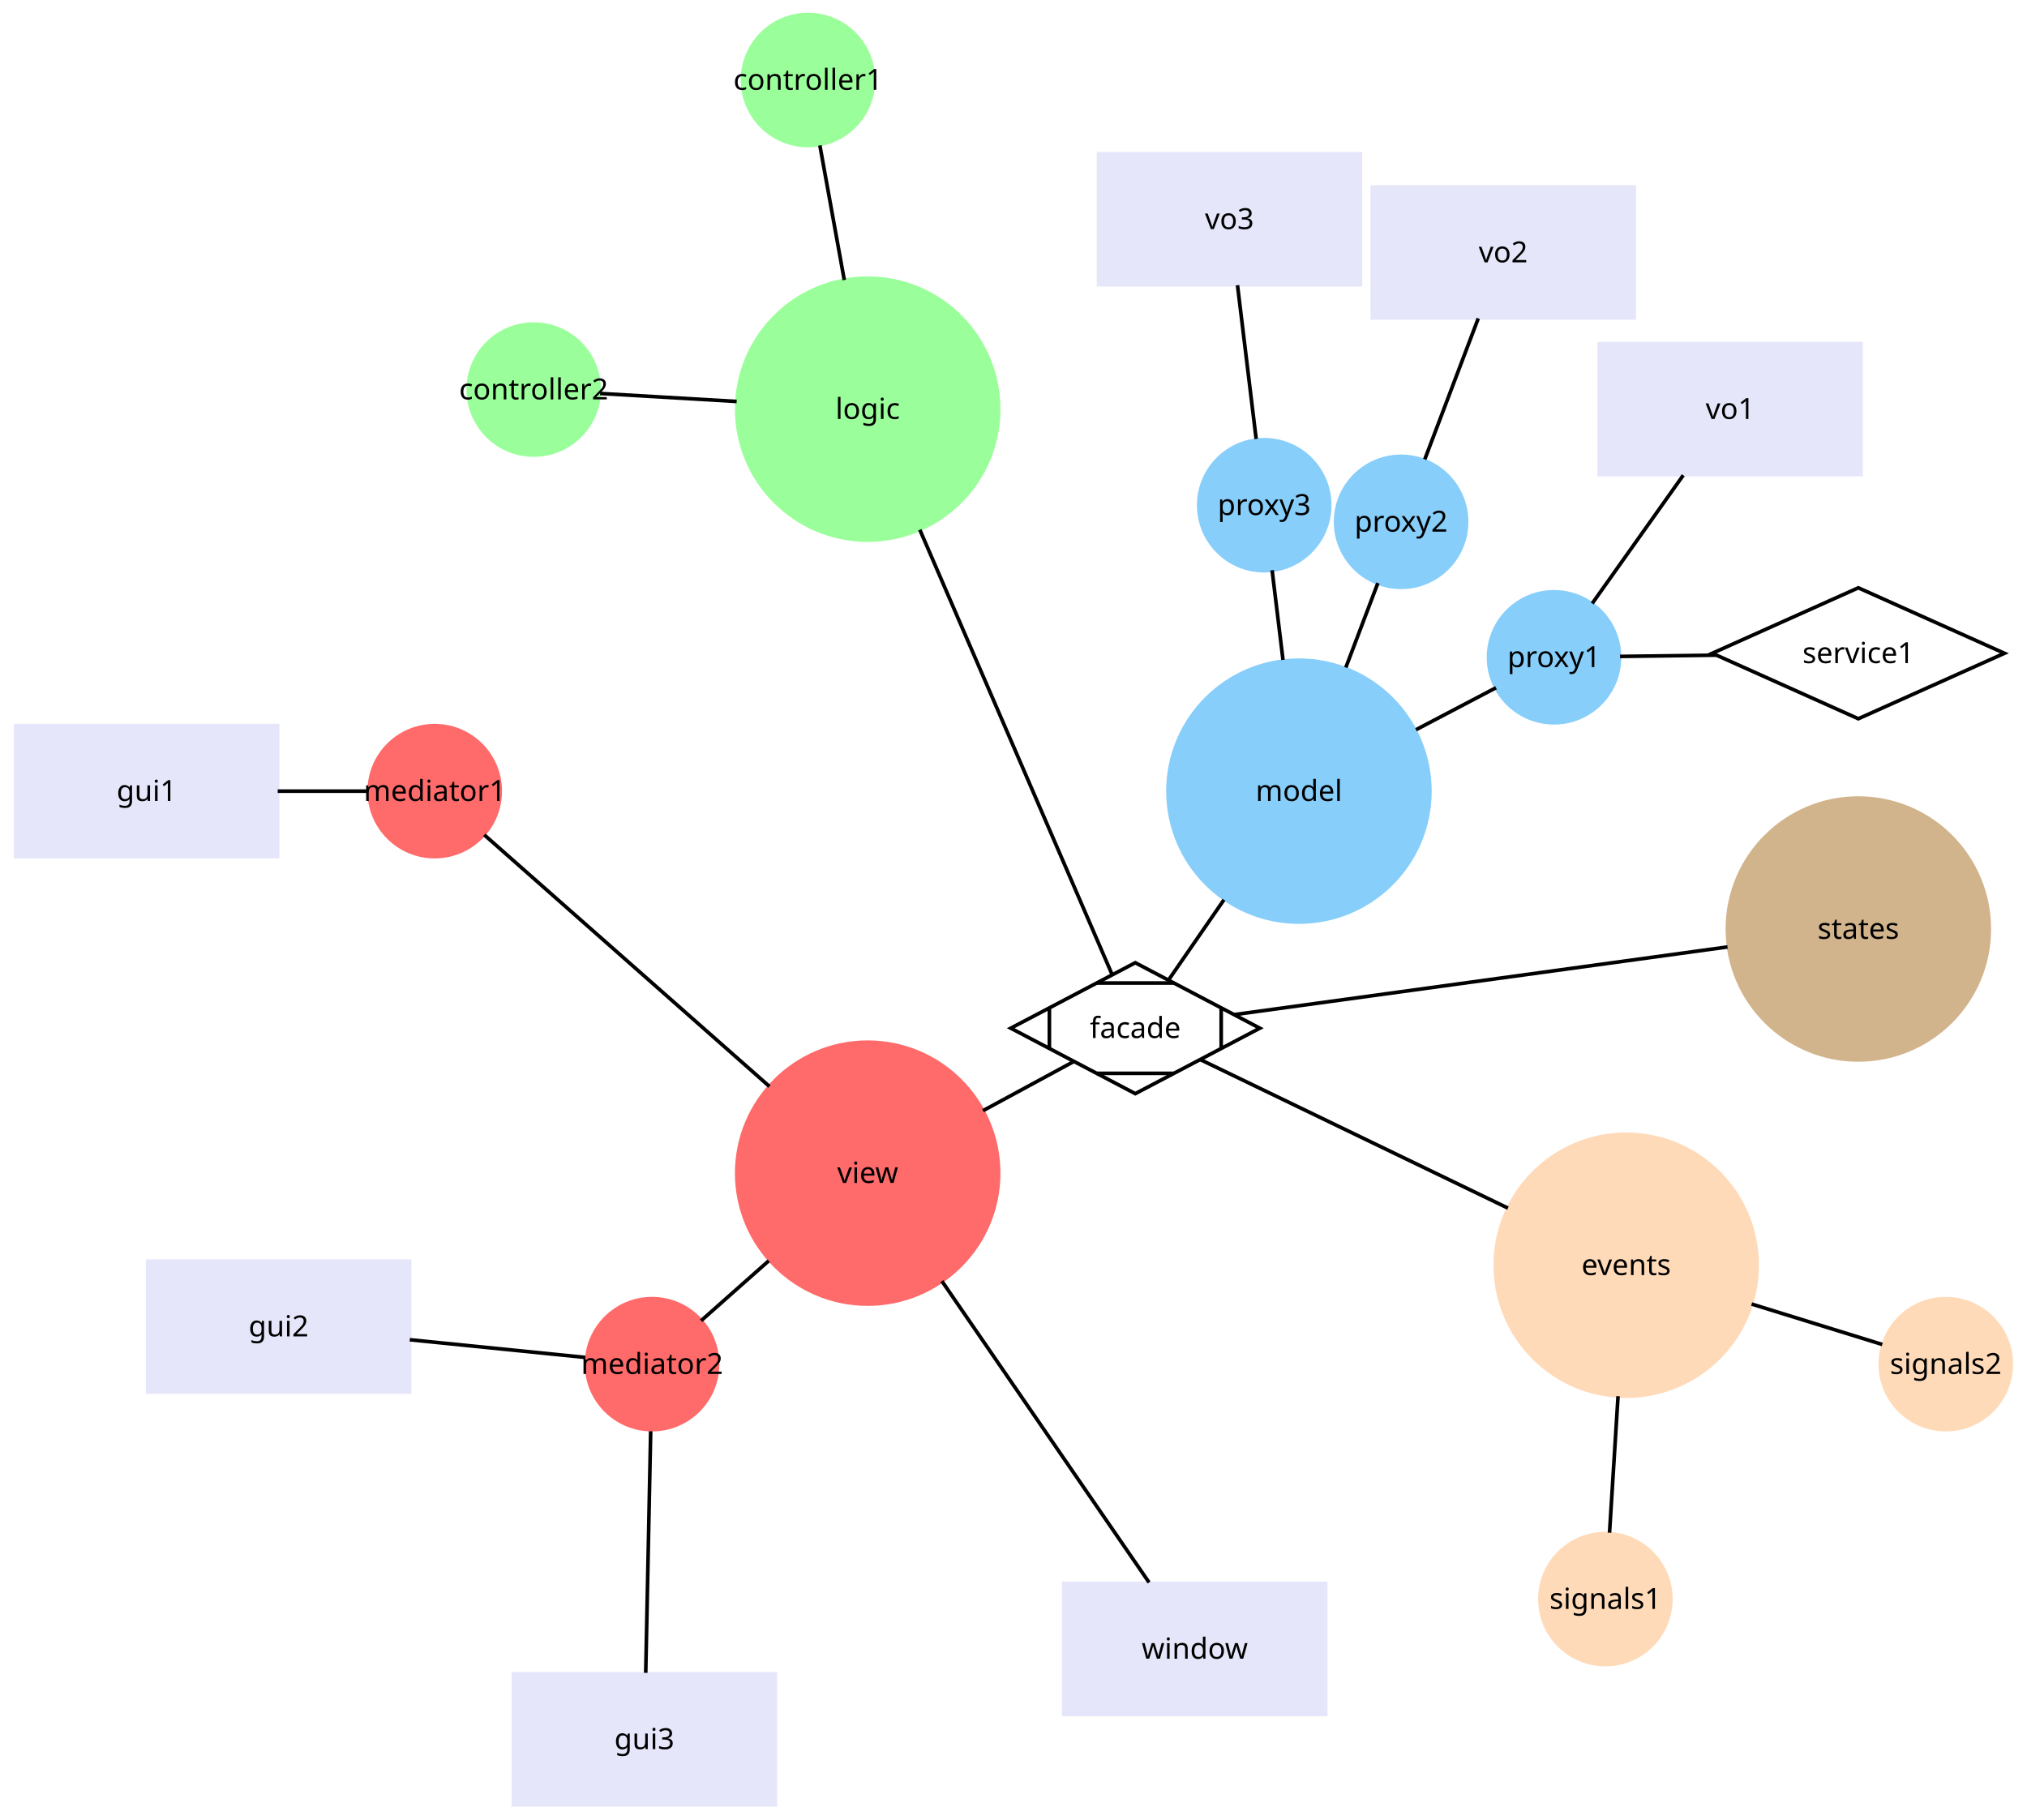
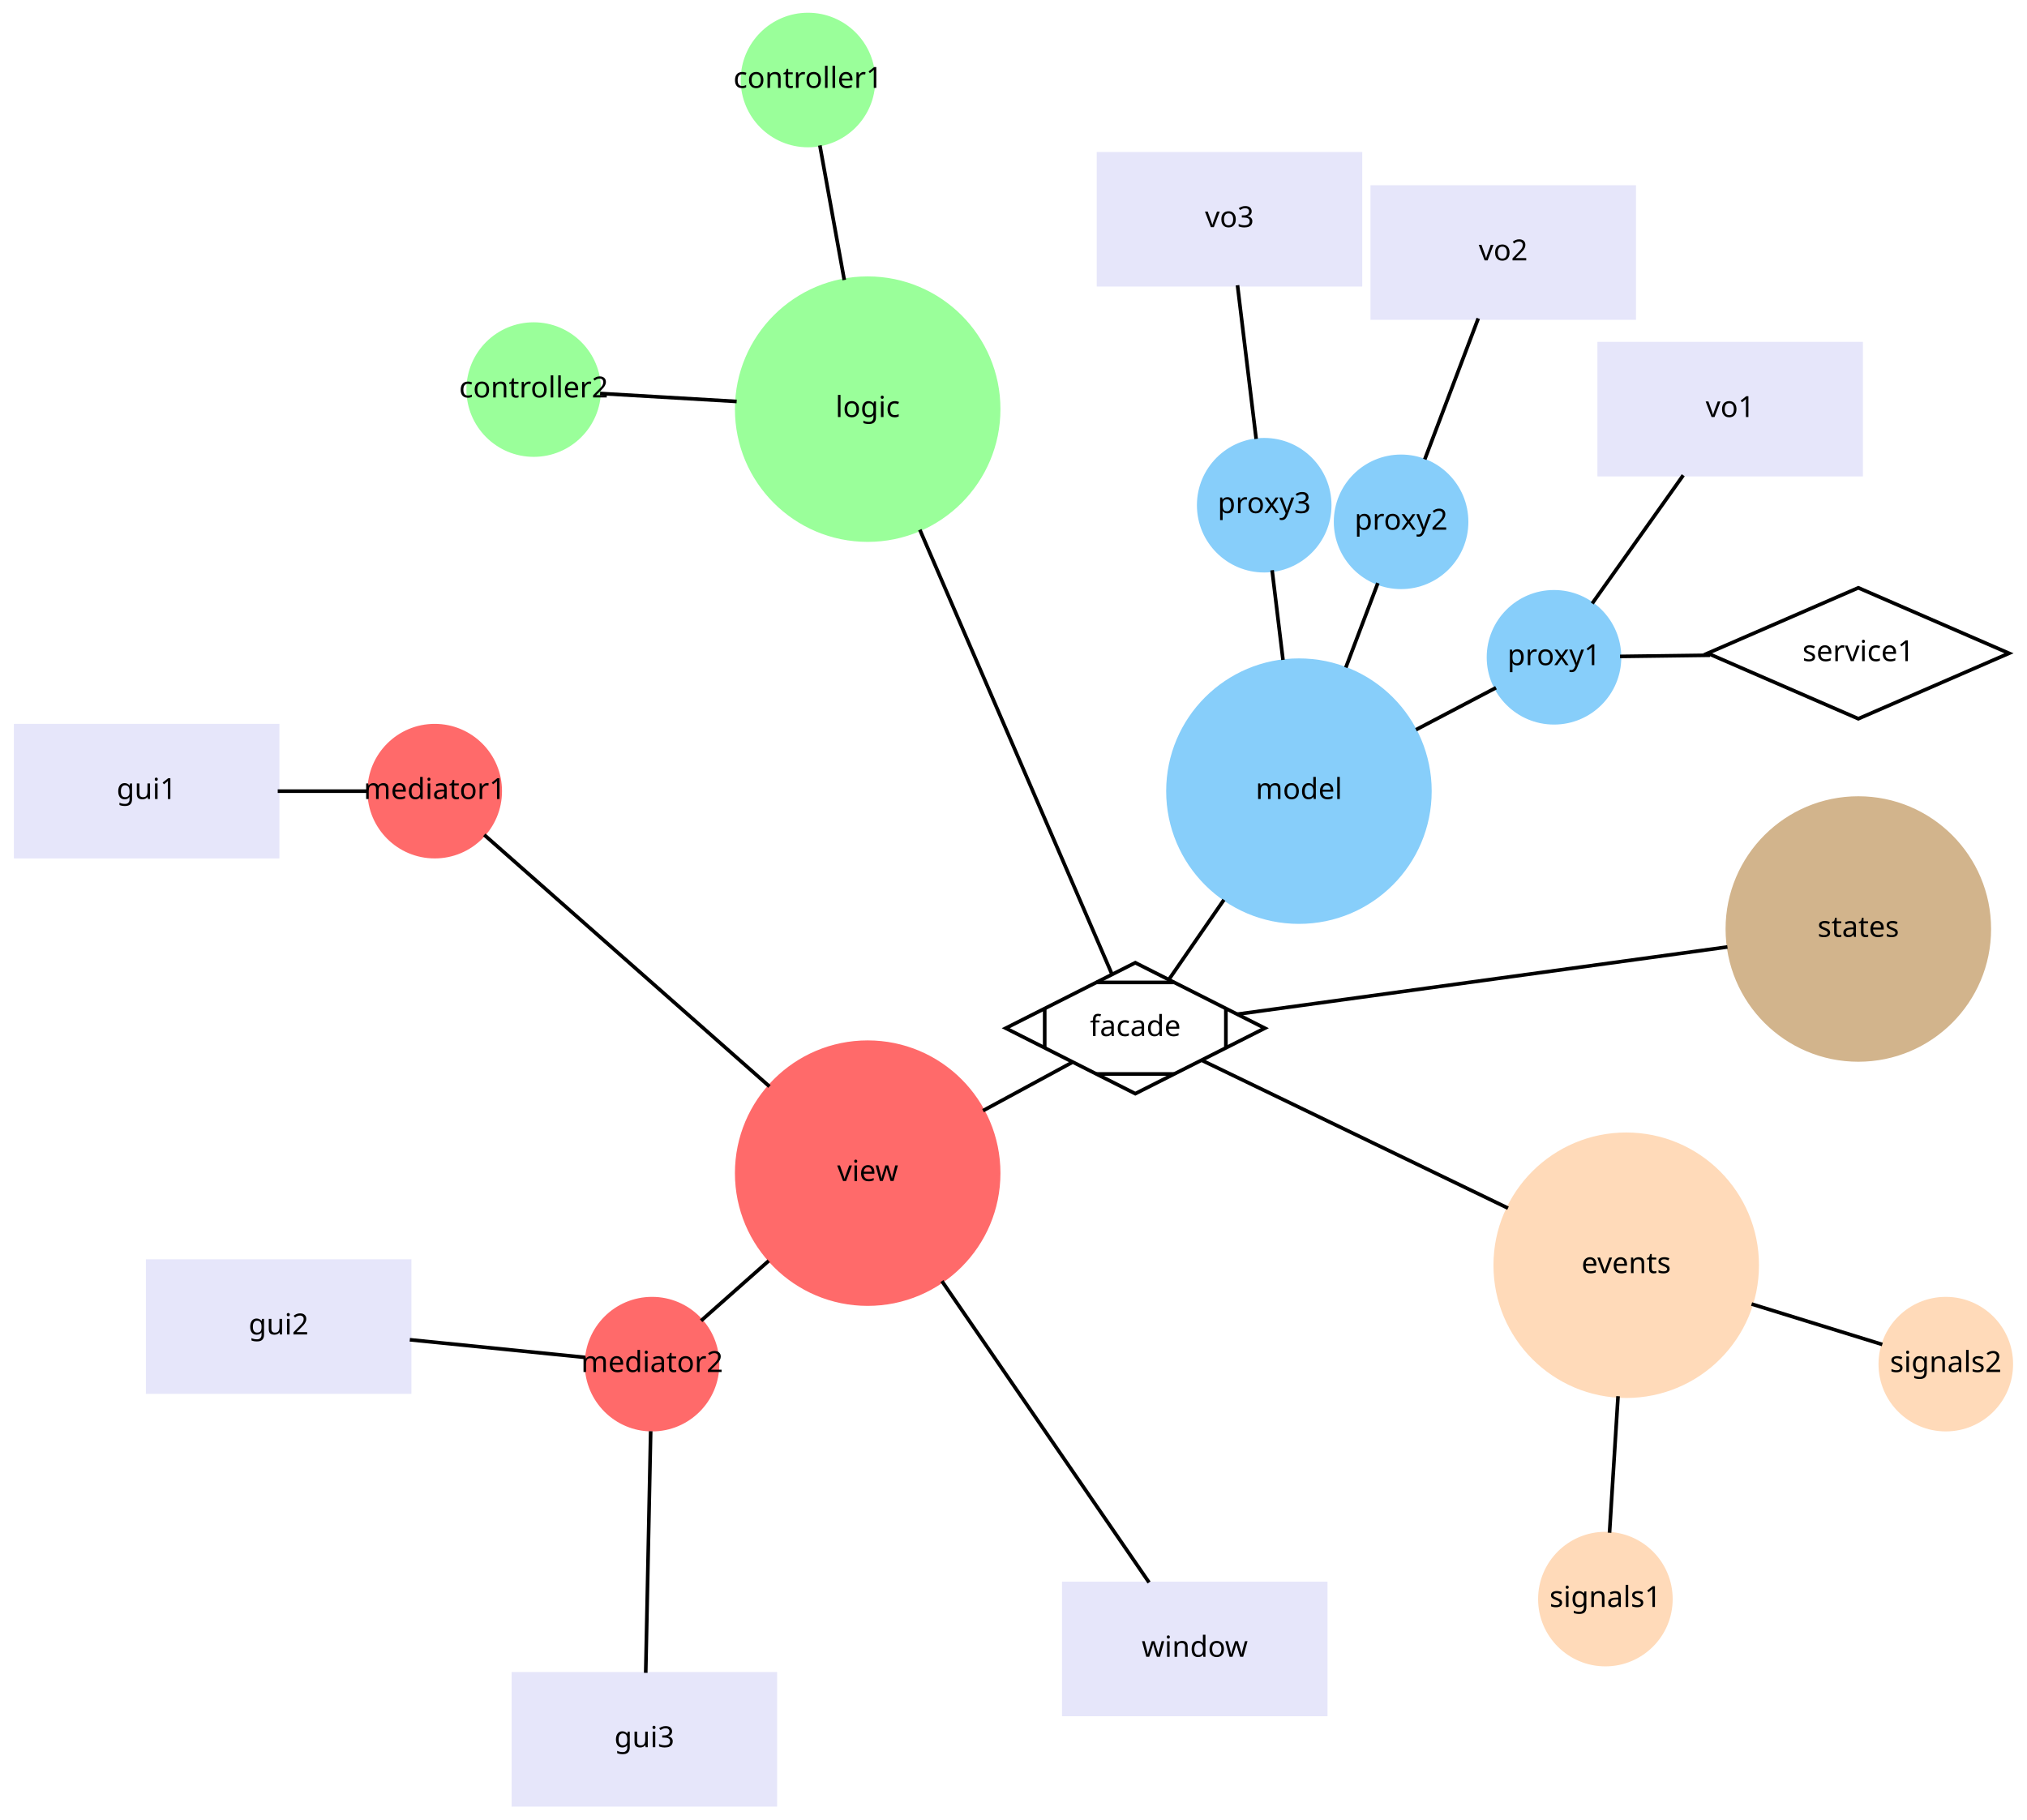
<svg xmlns="http://www.w3.org/2000/svg" width="557pt" height="500pt" viewBox="0.00 0.00 556.65 500.26">
  <g id="graph1" class="graph" transform="scale(1 1) rotate(0) translate(4 496.262)">
    <polygon fill="white" stroke="white" points="-4,5 -4,-496.262 553.646,-496.262 553.646,5 -4,5" />
    <g id="node1" class="node">
-       <polygon fill="none" stroke="black" points="307.809,-231.541 273.569,-213.541 307.809,-195.541 342.05,-213.541 307.809,-231.541" />
-       <polyline fill="none" stroke="black" points="284.19,-219.125 284.19,-207.957 " />
-       <polyline fill="none" stroke="black" points="297.188,-201.125 318.431,-201.125 " />
-       <polyline fill="none" stroke="black" points="331.428,-207.957 331.428,-219.125 " />
-       <polyline fill="none" stroke="black" points="318.431,-225.957 297.188,-225.957 " />
-       <text text-anchor="middle" x="307.809" y="-210.841" font-family="Verdana" font-size="8.00">facade</text>
+       <polygon fill="none" stroke="black" points="307.809,-231.541 272.194,-213.541 307.809,-195.541 343.425,-213.541 307.809,-231.541" />
+       <polyline fill="none" stroke="black" points="282.904,-218.954 282.904,-208.128 " />
+       <polyline fill="none" stroke="black" points="297.099,-200.954 318.519,-200.954 " />
+       <polyline fill="none" stroke="black" points="332.715,-208.128 332.715,-218.954 " />
+       <polyline fill="none" stroke="black" points="318.519,-226.128 297.099,-226.128 " />
+       <text text-anchor="middle" x="307.809" y="-211.375" font-family="Verdana" font-size="8.00">facade</text>
    </g>
    <g id="node3" class="node">
      <ellipse fill="lightskyblue" stroke="lightskyblue" cx="352.8" cy="-278.721" rx="36" ry="36" />
-       <text text-anchor="middle" x="352.8" y="-276.021" font-family="Verdana" font-size="8.00">model</text>
+       <text text-anchor="middle" x="352.8" y="-276.555" font-family="Verdana" font-size="8.00">model</text>
    </g>
    <g id="edge6" class="edge">
      <path fill="none" stroke="black" d="M317.131,-227.046C321.507,-233.385 326.909,-241.212 332.174,-248.839" />
    </g>
    <g id="node7" class="node">
      <ellipse fill="#9aff9a" stroke="#9aff9a" cx="234.236" cy="-383.76" rx="36" ry="36" />
-       <text text-anchor="middle" x="234.236" y="-381.06" font-family="Verdana" font-size="8.00">logic</text>
+       <text text-anchor="middle" x="234.236" y="-381.594" font-family="Verdana" font-size="8.00">logic</text>
    </g>
    <g id="edge4" class="edge">
      <path fill="none" stroke="black" d="M301.409,-228.349C289.697,-255.446 264.554,-313.616 248.57,-350.597" />
    </g>
    <g id="node10" class="node">
      <ellipse fill="#ff6a6a" stroke="#ff6a6a" cx="234.236" cy="-173.683" rx="36" ry="36" />
-       <text text-anchor="middle" x="234.236" y="-170.983" font-family="Verdana" font-size="8.00">view</text>
+       <text text-anchor="middle" x="234.236" y="-171.516" font-family="Verdana" font-size="8.00">view</text>
    </g>
    <g id="edge2" class="edge">
-       <path fill="none" stroke="black" d="M290.745,-204.296C283.359,-200.295 274.466,-195.478 265.945,-190.861" />
+       <path fill="none" stroke="black" d="M290.373,-204.095C283.065,-200.136 274.331,-195.404 265.955,-190.866" />
    </g>
    <g id="node13" class="node">
      <ellipse fill="peachpuff" stroke="peachpuff" cx="442.781" cy="-148.361" rx="36" ry="36" />
-       <text text-anchor="middle" x="442.781" y="-145.661" font-family="Verdana" font-size="8.00">events</text>
+       <text text-anchor="middle" x="442.781" y="-146.194" font-family="Verdana" font-size="8.00">events</text>
    </g>
    <g id="edge8" class="edge">
-       <path fill="none" stroke="black" d="M325.733,-204.886C347.245,-194.497 383.733,-176.876 410.262,-164.065" />
+       <path fill="none" stroke="black" d="M326.294,-204.615C347.881,-194.19 383.982,-176.756 410.283,-164.055" />
    </g>
    <g id="node16" class="node">
      <ellipse fill="tan" stroke="tan" cx="506.597" cy="-240.814" rx="36" ry="36" />
-       <text text-anchor="middle" x="506.597" y="-238.114" font-family="Verdana" font-size="8.00">states</text>
+       <text text-anchor="middle" x="506.597" y="-238.647" font-family="Verdana" font-size="8.00">states</text>
    </g>
    <g id="edge10" class="edge">
-       <path fill="none" stroke="black" d="M335.033,-217.276C370.23,-222.105 431.622,-230.527 470.63,-235.879" />
+       <path fill="none" stroke="black" d="M335.869,-217.391C371.187,-222.236 431.902,-230.566 470.604,-235.876" />
    </g>
    <g id="node2" class="node">
-       <polygon fill="none" stroke="black" points="506.597,-334.629 466.433,-316.629 506.597,-298.629 546.761,-316.629 506.597,-334.629" />
-       <text text-anchor="middle" x="506.597" y="-313.929" font-family="Verdana" font-size="8.00">service1</text>
+       <polygon fill="none" stroke="black" points="506.597,-334.629 465.171,-316.629 506.597,-298.629 548.023,-316.629 506.597,-334.629" />
+       <text text-anchor="middle" x="506.597" y="-314.462" font-family="Verdana" font-size="8.00">service1</text>
    </g>
    <g id="node4" class="node">
      <ellipse fill="lightskyblue" stroke="lightskyblue" cx="422.928" cy="-315.527" rx="18" ry="18" />
-       <text text-anchor="middle" x="422.928" y="-312.827" font-family="Verdana" font-size="8.00">proxy1</text>
+       <text text-anchor="middle" x="422.928" y="-313.361" font-family="Verdana" font-size="8.00">proxy1</text>
    </g>
    <g id="edge32" class="edge">
      <path fill="none" stroke="black" d="M384.991,-295.616C392.624,-299.623 400.44,-303.725 406.979,-307.157" />
    </g>
    <g id="node5" class="node">
      <ellipse fill="lightskyblue" stroke="lightskyblue" cx="380.885" cy="-352.775" rx="18" ry="18" />
-       <text text-anchor="middle" x="380.885" y="-350.075" font-family="Verdana" font-size="8.00">proxy2</text>
+       <text text-anchor="middle" x="380.885" y="-350.608" font-family="Verdana" font-size="8.00">proxy2</text>
    </g>
    <g id="edge34" class="edge">
      <path fill="none" stroke="black" d="M365.692,-312.714C368.749,-320.774 371.879,-329.028 374.498,-335.933" />
    </g>
    <g id="node6" class="node">
      <ellipse fill="lightskyblue" stroke="lightskyblue" cx="343.253" cy="-357.344" rx="18" ry="18" />
-       <text text-anchor="middle" x="343.253" y="-354.644" font-family="Verdana" font-size="8.00">proxy3</text>
+       <text text-anchor="middle" x="343.253" y="-355.177" font-family="Verdana" font-size="8.00">proxy3</text>
    </g>
    <g id="edge36" class="edge">
      <path fill="none" stroke="black" d="M348.418,-314.811C347.379,-323.369 346.315,-332.132 345.425,-339.463" />
    </g>
    <g id="edge44" class="edge">
-       <path fill="none" stroke="black" d="M441.083,-315.766C448.869,-315.869 458.287,-315.993 467.524,-316.114" />
+       <path fill="none" stroke="black" d="M441.083,-315.766C448.388,-315.863 457.13,-315.978 465.812,-316.092" />
    </g>
    <g id="node40" class="node">
      <polygon fill="lavender" stroke="lavender" points="507.364,-401.76 435.364,-401.76 435.364,-365.76 507.364,-365.76 507.364,-401.76" />
-       <text text-anchor="middle" x="471.364" y="-381.06" font-family="Verdana" font-size="8.00">vo1</text>
+       <text text-anchor="middle" x="471.364" y="-381.594" font-family="Verdana" font-size="8.00">vo1</text>
    </g>
    <g id="edge38" class="edge">
      <path fill="none" stroke="black" d="M433.438,-330.333C440.783,-340.68 450.637,-354.562 458.46,-365.581" />
    </g>
    <g id="node44" class="node">
      <polygon fill="lavender" stroke="lavender" points="444.969,-444.828 372.969,-444.828 372.969,-408.828 444.969,-408.828 444.969,-444.828" />
-       <text text-anchor="middle" x="408.969" y="-424.128" font-family="Verdana" font-size="8.00">vo2</text>
+       <text text-anchor="middle" x="408.969" y="-424.661" font-family="Verdana" font-size="8.00">vo2</text>
    </g>
    <g id="edge42" class="edge">
      <path fill="none" stroke="black" d="M387.398,-369.95C391.806,-381.572 397.618,-396.898 402.099,-408.712" />
    </g>
    <g id="node42" class="node">
      <polygon fill="lavender" stroke="lavender" points="369.707,-453.966 297.707,-453.966 297.707,-417.966 369.707,-417.966 369.707,-453.966" />
-       <text text-anchor="middle" x="333.707" y="-433.266" font-family="Verdana" font-size="8.00">vo3</text>
+       <text text-anchor="middle" x="333.707" y="-433.8" font-family="Verdana" font-size="8.00">vo3</text>
    </g>
    <g id="edge40" class="edge">
      <path fill="none" stroke="black" d="M341.039,-375.579C339.497,-388.281 337.449,-405.15 335.909,-417.83" />
    </g>
    <g id="node8" class="node">
      <ellipse fill="#9aff9a" stroke="#9aff9a" cx="217.828" cy="-474.262" rx="18" ry="18" />
-       <text text-anchor="middle" x="217.828" y="-471.562" font-family="Verdana" font-size="8.00">controller1</text>
+       <text text-anchor="middle" x="217.828" y="-472.096" font-family="Verdana" font-size="8.00">controller1</text>
    </g>
    <g id="edge24" class="edge">
      <path fill="none" stroke="black" d="M227.798,-419.269C225.5,-431.946 223.007,-445.695 221.089,-456.274" />
    </g>
    <g id="node9" class="node">
      <ellipse fill="#9aff9a" stroke="#9aff9a" cx="142.416" cy="-389.14" rx="18" ry="18" />
-       <text text-anchor="middle" x="142.416" y="-386.44" font-family="Verdana" font-size="8.00">controller2</text>
+       <text text-anchor="middle" x="142.416" y="-386.973" font-family="Verdana" font-size="8.00">controller2</text>
    </g>
    <g id="edge26" class="edge">
      <path fill="none" stroke="black" d="M198.21,-385.871C185.348,-386.624 171.399,-387.441 160.666,-388.07" />
    </g>
    <g id="node11" class="node">
      <ellipse fill="#ff6a6a" stroke="#ff6a6a" cx="115.2" cy="-278.721" rx="18" ry="18" />
-       <text text-anchor="middle" x="115.2" y="-276.021" font-family="Verdana" font-size="8.00">mediator1</text>
+       <text text-anchor="middle" x="115.2" y="-276.555" font-family="Verdana" font-size="8.00">mediator1</text>
    </g>
    <g id="edge12" class="edge">
      <path fill="none" stroke="black" d="M207.225,-197.518C182.805,-219.066 147.854,-249.907 128.822,-266.701" />
    </g>
    <g id="node12" class="node">
      <ellipse fill="#ff6a6a" stroke="#ff6a6a" cx="174.954" cy="-121.163" rx="18" ry="18" />
-       <text text-anchor="middle" x="174.954" y="-118.463" font-family="Verdana" font-size="8.00">mediator2</text>
+       <text text-anchor="middle" x="174.954" y="-118.997" font-family="Verdana" font-size="8.00">mediator2</text>
    </g>
    <g id="edge14" class="edge">
      <path fill="none" stroke="black" d="M207.024,-149.575C200.571,-143.858 193.964,-138.005 188.436,-133.107" />
    </g>
    <g id="node20" class="node">
      <polygon fill="lavender" stroke="lavender" points="360.16,-60.854 288.16,-60.854 288.16,-24.854 360.16,-24.854 360.16,-60.854" />
-       <text text-anchor="middle" x="324.16" y="-40.154" font-family="Verdana" font-size="8.00">window</text>
+       <text text-anchor="middle" x="324.16" y="-40.687" font-family="Verdana" font-size="8.00">window</text>
    </g>
    <g id="edge16" class="edge">
      <path fill="none" stroke="black" d="M254.641,-143.996C272.156,-118.513 296.843,-82.597 311.599,-61.129" />
    </g>
    <g id="node17" class="node">
      <polygon fill="lavender" stroke="lavender" points="72,-296.721 0,-296.721 0,-260.721 72,-260.721 72,-296.721" />
-       <text text-anchor="middle" x="36" y="-276.021" font-family="Verdana" font-size="8.00">gui1</text>
+       <text text-anchor="middle" x="36" y="-276.555" font-family="Verdana" font-size="8.00">gui1</text>
    </g>
    <g id="edge18" class="edge">
      <path fill="none" stroke="black" d="M96.831,-278.721C89.428,-278.721 80.62,-278.721 72.037,-278.721" />
    </g>
    <g id="node18" class="node">
      <polygon fill="lavender" stroke="lavender" points="108.288,-149.497 36.288,-149.497 36.288,-113.497 108.288,-113.497 108.288,-149.497" />
-       <text text-anchor="middle" x="72.287" y="-128.797" font-family="Verdana" font-size="8.00">gui2</text>
+       <text text-anchor="middle" x="72.287" y="-129.331" font-family="Verdana" font-size="8.00">gui2</text>
    </g>
    <g id="edge20" class="edge">
      <path fill="none" stroke="black" d="M156.599,-123.011C143.218,-124.358 124.653,-126.226 108.348,-127.867" />
    </g>
    <g id="node19" class="node">
      <polygon fill="lavender" stroke="lavender" points="208.837,-36 136.837,-36 136.837,-0 208.837,-0 208.837,-36" />
-       <text text-anchor="middle" x="172.837" y="-15.3" font-family="Verdana" font-size="8.00">gui3</text>
+       <text text-anchor="middle" x="172.837" y="-15.834" font-family="Verdana" font-size="8.00">gui3</text>
    </g>
    <g id="edge22" class="edge">
      <path fill="none" stroke="black" d="M174.575,-102.72C174.19,-83.942 173.596,-55.004 173.212,-36.284" />
    </g>
    <g id="node14" class="node">
      <ellipse fill="peachpuff" stroke="peachpuff" cx="437.054" cy="-56.561" rx="18" ry="18" />
-       <text text-anchor="middle" x="437.054" y="-53.861" font-family="Verdana" font-size="8.00">signals1</text>
+       <text text-anchor="middle" x="437.054" y="-54.395" font-family="Verdana" font-size="8.00">signals1</text>
    </g>
    <g id="edge28" class="edge">
      <path fill="none" stroke="black" d="M440.534,-112.343C439.732,-99.484 438.862,-85.538 438.193,-74.808" />
    </g>
    <g id="node15" class="node">
      <ellipse fill="peachpuff" stroke="peachpuff" cx="530.646" cy="-121.163" rx="18" ry="18" />
-       <text text-anchor="middle" x="530.646" y="-118.463" font-family="Verdana" font-size="8.00">signals2</text>
+       <text text-anchor="middle" x="530.646" y="-118.997" font-family="Verdana" font-size="8.00">signals2</text>
    </g>
    <g id="edge30" class="edge">
      <path fill="none" stroke="black" d="M477.256,-137.69C489.564,-133.88 502.911,-129.748 513.182,-126.569" />
    </g>
  </g>
</svg>
